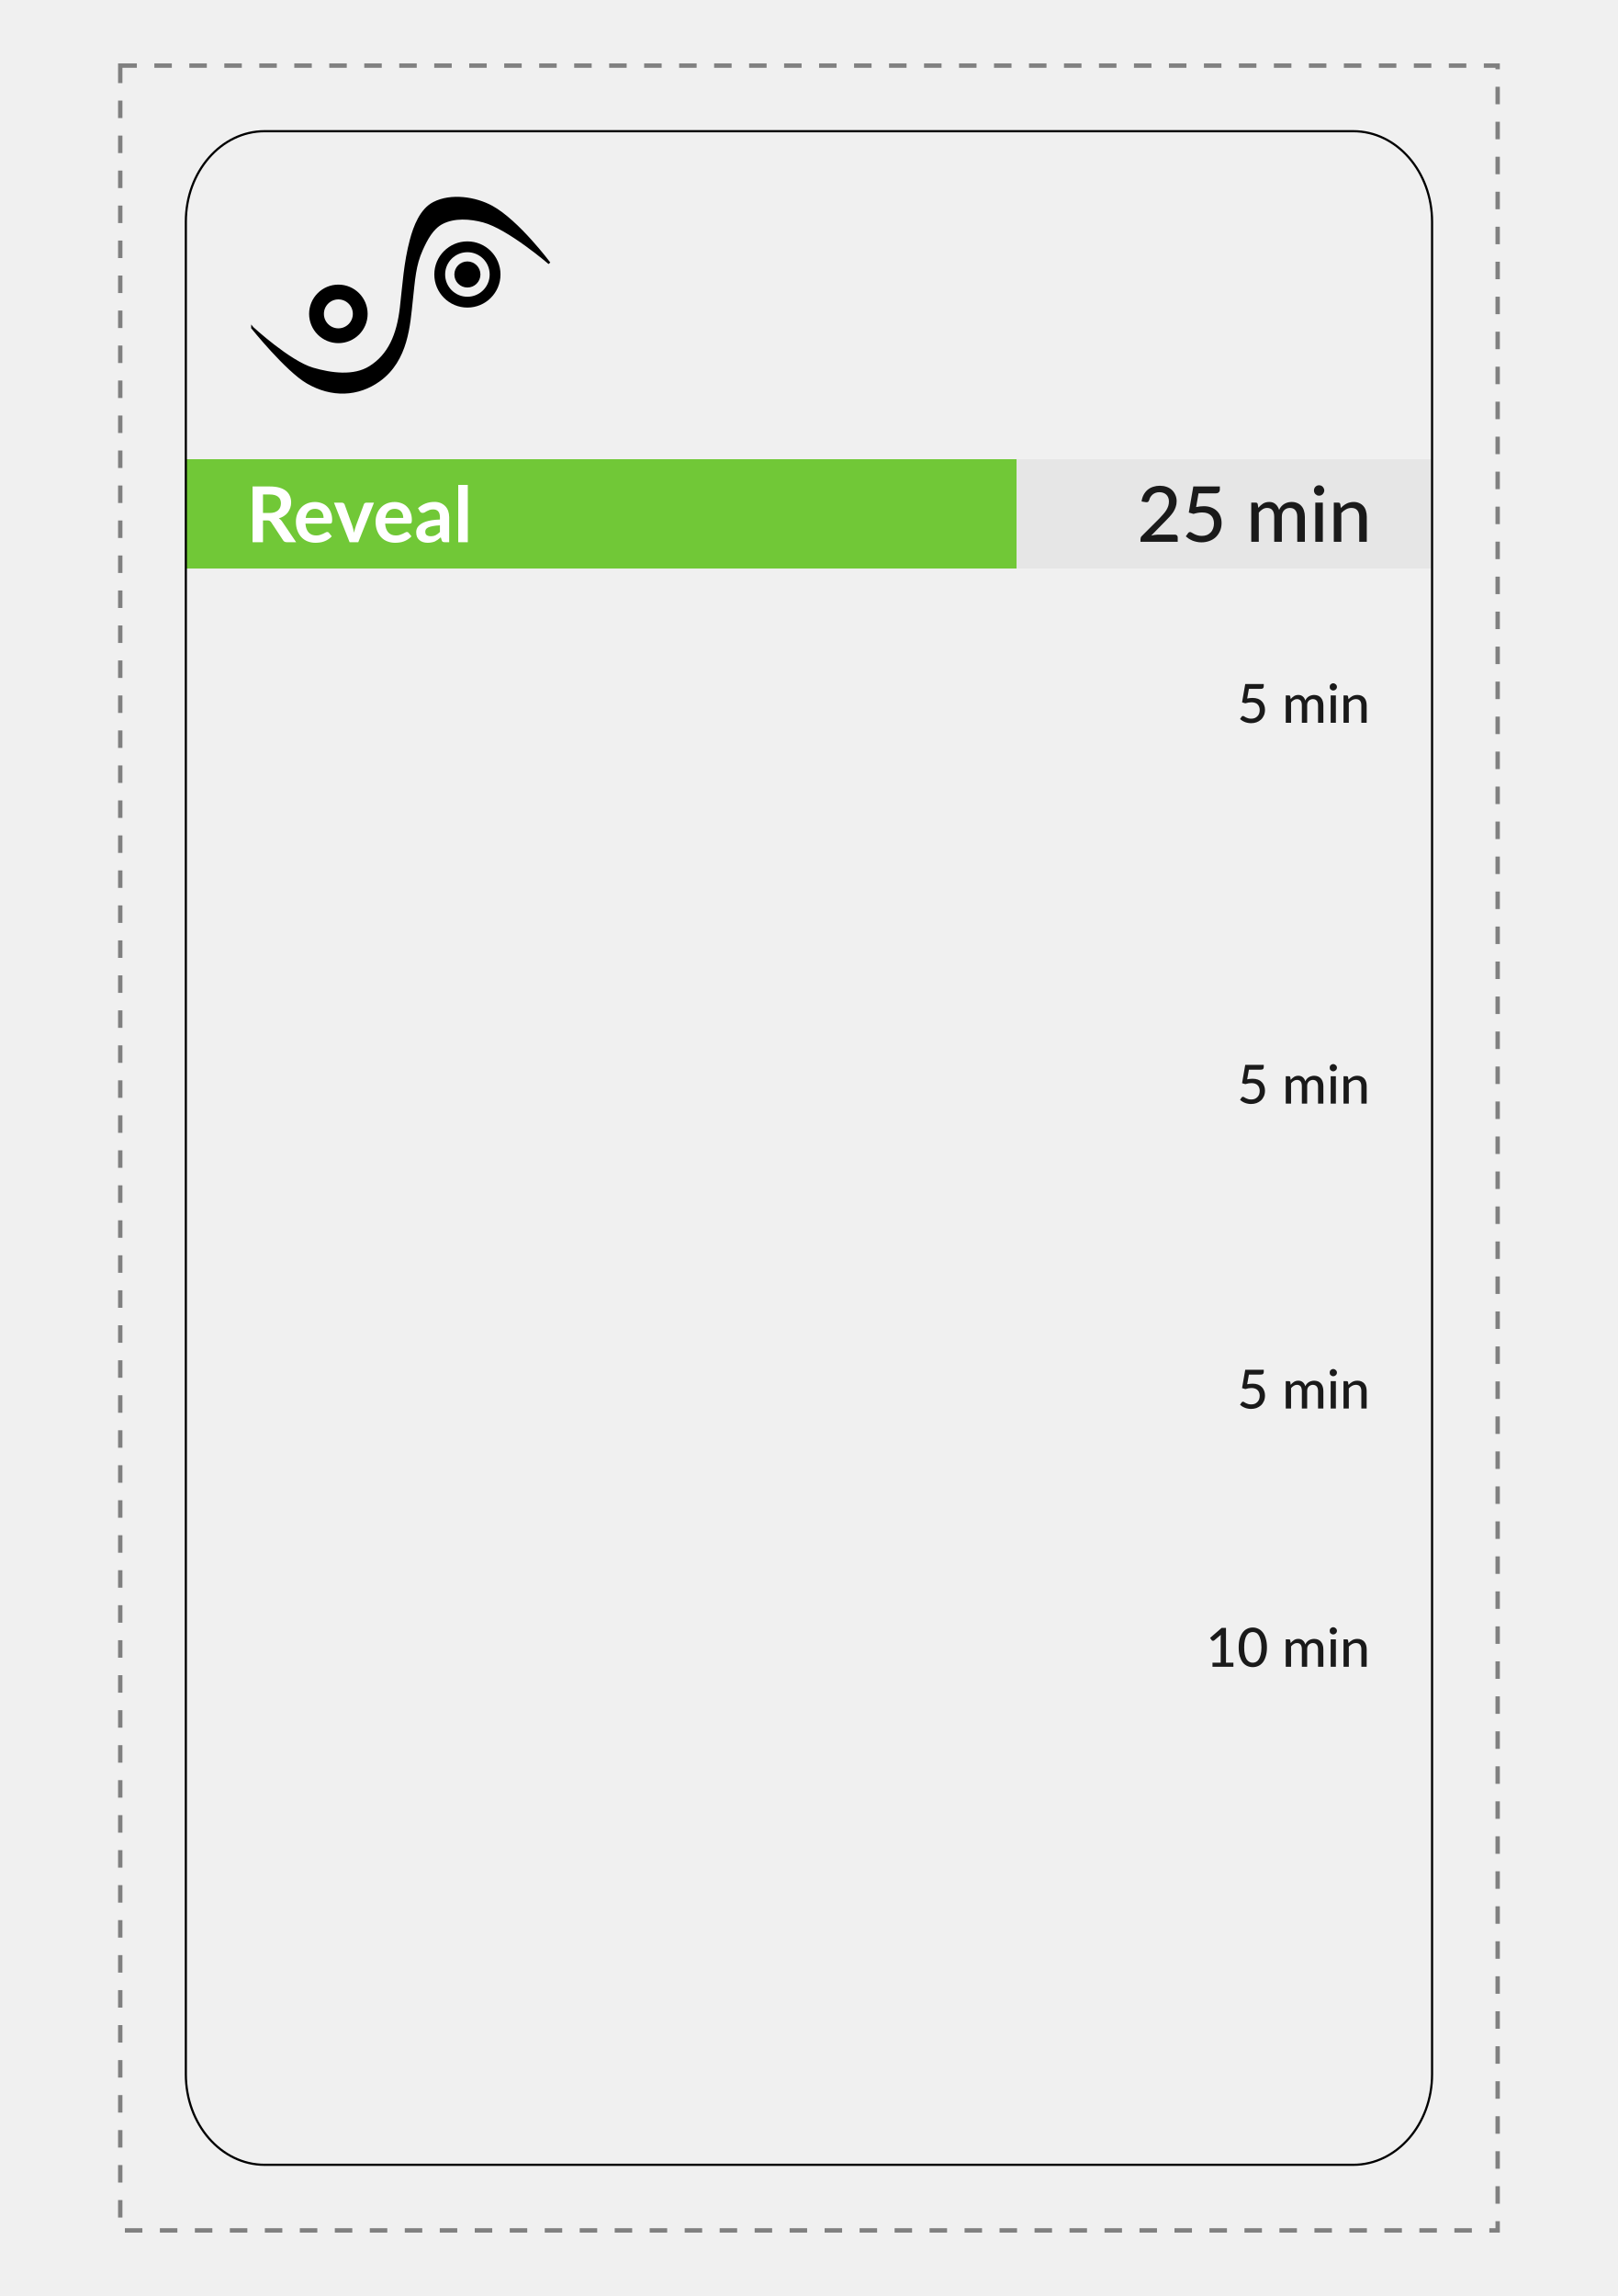
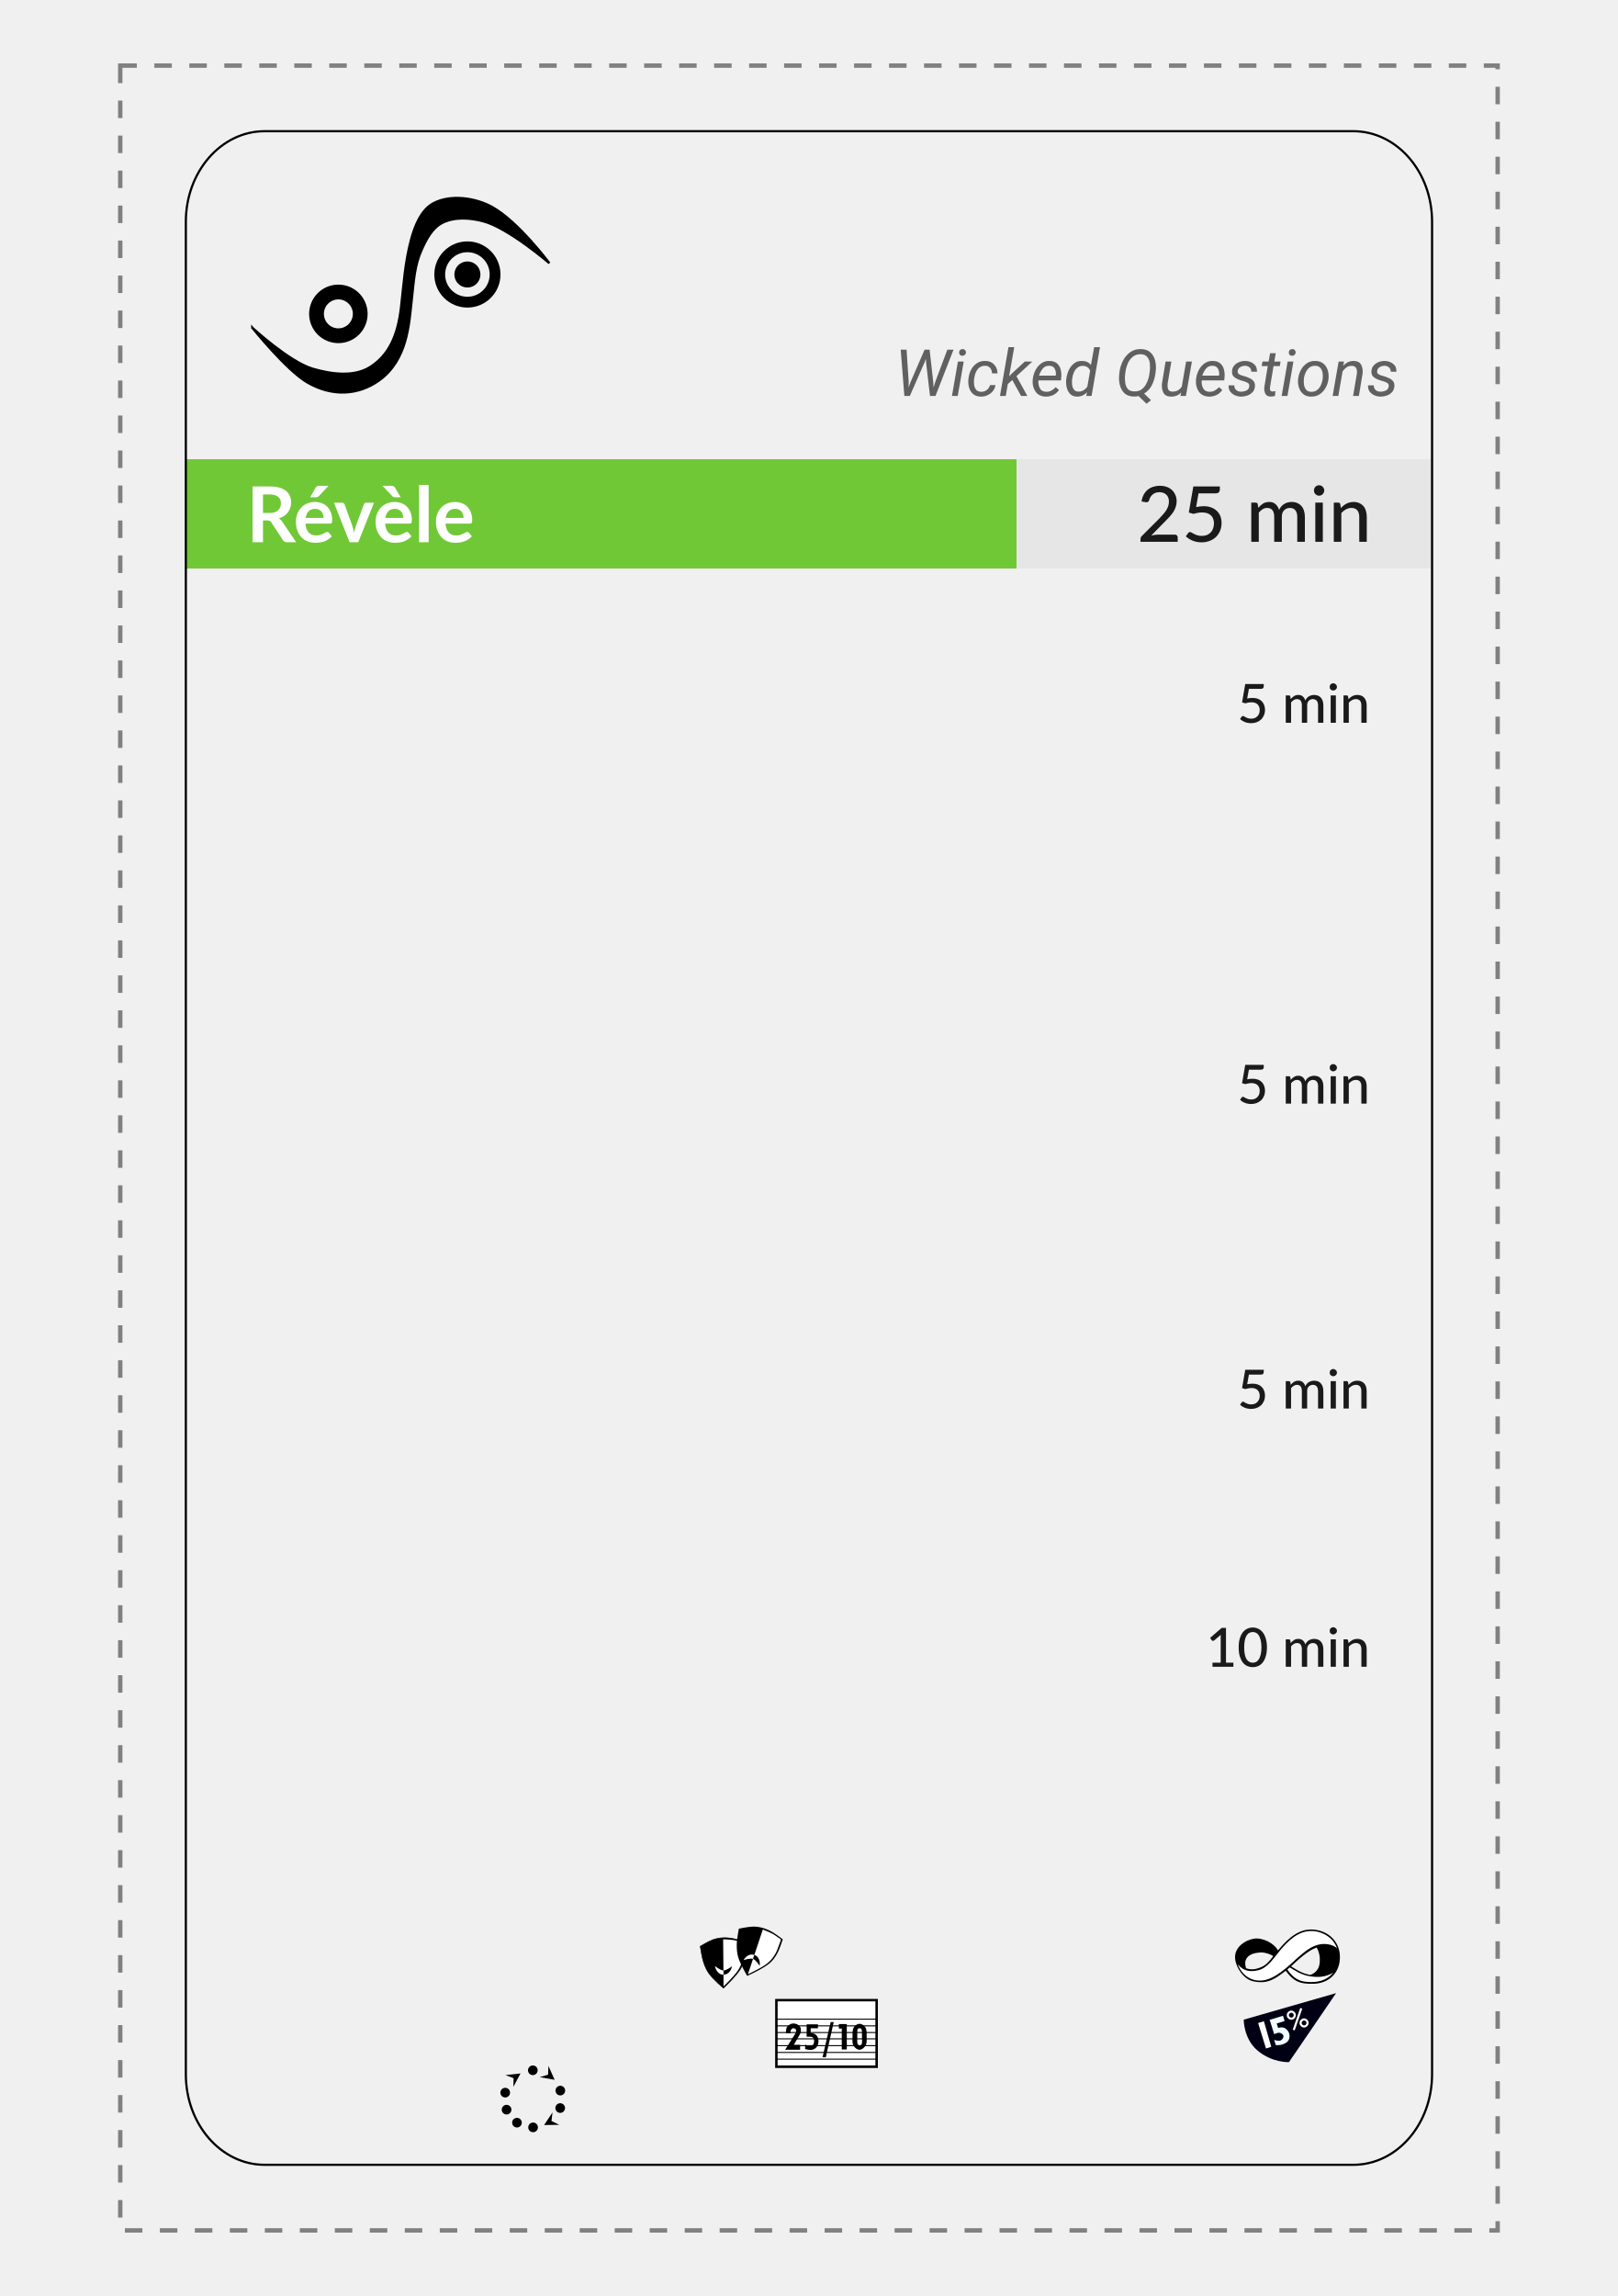
<svg xmlns="http://www.w3.org/2000/svg" xmlns:xlink="http://www.w3.org/1999/xlink" width="74mm" height="105mm" viewBox="0 0 262.205 372.047" id="svg2" version="1.1" enable-background="new">
  <defs id="defs4" />
  <g id="layer1" transform="translate(0,-680.315)" style="display:inline">
    <path style="fill:none;fill-rule:evenodd;stroke:#808080;stroke-width:0.709;stroke-linecap:butt;stroke-linejoin:miter;stroke-miterlimit:4;stroke-dasharray:2.835, 2.835;stroke-dashoffset:0;stroke-opacity:1" d="m 19.488,690.945 0,350.787 223.228,0 0,-350.787 z" id="path3350" transform="translate(4.3385302e-7,8.6660179e-6)" />
  </g>
  <g id="layer2" style="display:inline">
    <path style="fill:none;fill-opacity:1;stroke:none;stroke-width:0.709;stroke-miterlimit:4;stroke-dasharray:2.835, 2.835;stroke-dashoffset:0;stroke-opacity:1" d="m 42.884,21.259 c -7.071,0 -12.766,6.545 -12.766,14.674 l 0,38.477 201.969,0 0,-38.477 c 0,-8.129 -5.692,-14.674 -12.764,-14.674 l -176.439,0 z" id="rect4195-3" />
  </g>
  <g id="layer8" style="display:inline">
    <rect style="display:inline;fill:#71c837;fill-opacity:1;stroke:none;stroke-width:1;stroke-miterlimit:4;stroke-dasharray:none;stroke-dashoffset:0;stroke-opacity:1" id="rect4178" width="134.646" height="17.717" x="30.118" y="74.409" />
    <text xml:space="preserve" style="font-style:normal;font-weight:normal;line-height:0%;font-family:sans-serif;letter-spacing:0px;word-spacing:0px;display:inline;fill:#000000;fill-opacity:1;stroke:none;stroke-width:1px;stroke-linecap:butt;stroke-linejoin:miter;stroke-opacity:1" x="39.935" y="87.861" id="text4180">
-       <tspan id="tspan4182" x="39.935" y="87.861" style="font-style:normal;font-variant:normal;font-weight:bold;font-stretch:normal;font-size:12.5px;line-height:1.25;font-family:Lato;-inkscape-font-specification:'Lato Bold';fill:#ffffff">Reveal</tspan>
+       <tspan id="tspan4182" x="39.935" y="87.861" style="font-style:normal;font-variant:normal;font-weight:bold;font-stretch:normal;font-size:12.5px;line-height:1.25;font-family:Lato;-inkscape-font-specification:'Lato Bold';fill:#ffffff">Révèle</tspan>
    </text>
    <rect y="74.409" x="164.764" height="17.717" width="67.323" id="rect4191" style="display:inline;fill:#e6e6e6;fill-opacity:1;stroke:none;stroke-width:1;stroke-miterlimit:4;stroke-dasharray:none;stroke-dashoffset:0;stroke-opacity:1" />
    <text xml:space="preserve" style="font-style:normal;font-weight:normal;line-height:0%;font-family:sans-serif;letter-spacing:0px;word-spacing:0px;fill:#1a1a1a;fill-opacity:1;stroke:none;stroke-width:1px;stroke-linecap:butt;stroke-linejoin:miter;stroke-opacity:1" x="184.268" y="87.79" id="text4193">
      <tspan id="tspan4195" x="184.268" y="87.79" style="font-style:normal;font-variant:normal;font-weight:500;font-stretch:normal;font-size:12.5px;line-height:1.25;font-family:Lato;-inkscape-font-specification:'Lato Medium';fill:#1a1a1a">25 min</tspan>
    </text>
  </g>
  <g id="layer7">
-     <path style="fill:none;fill-rule:evenodd;stroke:none;stroke-width:1px;stroke-linecap:butt;stroke-linejoin:miter;stroke-opacity:1" d="m 99.213,31.89 0,31.89 122.244,0 0,-31.89 z" id="path4300_wqb" />
+     <path style="fill:none;fill-rule:evenodd;stroke:none;stroke-width:1.058px;stroke-linecap:butt;stroke-linejoin:miter;stroke-opacity:1" d="M 89.369,32.103 V 63.567 H 228.019 V 32.103 Z" id="path4300_wqb" />
    <flowRoot xml:space="preserve" style="font-style:normal;font-weight:normal;line-height:0.01%;font-family:sans-serif;text-align:end;letter-spacing:0px;word-spacing:0px;text-anchor:end;fill:#000000;fill-opacity:1;stroke:none;stroke-width:1px;stroke-linecap:butt;stroke-linejoin:miter;stroke-opacity:1" id="flowRoot4271" transform="translate(0,6.827254)">
      <flowRegion id="flowRegion4273">
        <use x="0" y="0" xlink:href="#path4300_wqb" id="use4275" width="100%" height="100%" />
      </flowRegion>
-       <flowPara style="font-style:normal;font-variant:normal;font-weight:bold;font-stretch:normal;font-size:13.375px;line-height:1.25;font-family:Roboto;-inkscape-font-specification:'Roboto Bold';text-align:end;text-anchor:end" id="flowPara4277">Wicked Questions</flowPara>
+       <flowPara style="font-style:normal;font-variant:normal;font-weight:bold;font-stretch:normal;font-size:13.375px;line-height:1.25;font-family:Roboto;-inkscape-font-specification:'Roboto Bold';text-align:end;text-anchor:end" id="flowPara4277">Questions Percutantes</flowPara>
    </flowRoot>
+     <text xml:space="preserve" style="font-style:italic;font-variant:normal;font-weight:normal;font-stretch:normal;font-size:10.547px;line-height:1.15;font-family:Roboto;-inkscape-font-specification:'Roboto, Italic';font-variant-ligatures:normal;font-variant-caps:normal;font-variant-numeric:normal;font-variant-east-asian:normal;font-variation-settings:normal;direction:ltr;display:inline;vector-effect:none;fill:#000000;fill-opacity:0.6;stroke:none;stroke-width:0.938px;stroke-linecap:butt;stroke-linejoin:miter;stroke-miterlimit:4;stroke-dasharray:none;stroke-dashoffset:0;stroke-opacity:1;-inkscape-stroke:none;enable-background:new;stop-color:#000000" x="144.968" y="64.16" id="text5">
+       <tspan id="tspan5" x="144.968" y="64.16" style="stroke-width:0.938px">Wicked Questions</tspan>
+     </text>
  </g>
  <g id="layer6" style="display:inline">
-     <path style="fill:none;fill-rule:evenodd;stroke:none;stroke-width:1px;stroke-linecap:butt;stroke-linejoin:miter;stroke-opacity:1" d="m 40.748,31.89 0,31.89 53.15,0 0,-31.89 z" id="path4213" />
+     <path style="fill:none;fill-rule:evenodd;stroke:none;stroke-width:1px;stroke-linecap:butt;stroke-linejoin:miter;stroke-opacity:1" d="m 40.748,31.89 v 31.89 h 53.15 v -31.89 z" id="path4213" />
    <g transform="matrix(1.42084,0,0,1.420841,-127.9386,17.93971)" id="layer12">
      <g id="g4716">
        <path style="fill:#000000;fill-opacity:1;stroke:#000000;stroke-width:0.265px;stroke-linecap:butt;stroke-linejoin:miter;stroke-opacity:1" d="m 118.826,24.757 c 0,0 4.231,3.901 6.898,4.677 2.088,0.608 4.678,0.966 6.52,-0.189 2.167,-1.358 3.176,-3.633 3.544,-6.804 0.306,-2.642 0.436,-5.072 1.134,-7.701 0.403,-1.52 1.134,-3.449 2.599,-4.205 1.963,-1.013 4.748,-0.596 6.615,0.425 2.996,1.64 6.567,6.426 6.567,6.426 0,0 -4.648,-4.001 -7.512,-4.772 -1.522,-0.41 -3.326,-0.537 -4.725,0.189 -1.127,0.585 -1.793,1.867 -2.315,3.024 -0.819,1.814 -0.886,3.396 -1.158,5.859 -0.296,2.677 -0.486,6.759 -3.709,9.071 -2.418,1.735 -5.407,1.843 -8.174,0.236 -2.39,-1.388 -6.284,-6.237 -6.284,-6.237 z" id="path4704" />
        <circle style="opacity:1;fill:none;fill-opacity:1;stroke:#000000;stroke-width:1.687;stroke-linecap:round;stroke-miterlimit:4;stroke-dasharray:none;stroke-opacity:1" id="path4706" cx="128.64" cy="23.17" r="2.494" />
        <circle style="opacity:1;fill:none;fill-opacity:1;stroke:#000000;stroke-width:1.234;stroke-linecap:round;stroke-miterlimit:4;stroke-dasharray:none;stroke-opacity:1" id="path4708" cx="143.357" cy="18.677" r="3.157" />
        <circle style="opacity:1;fill:#000000;fill-opacity:1;stroke:none;stroke-width:2.197;stroke-linecap:round;stroke-miterlimit:4;stroke-dasharray:none;stroke-opacity:1" id="path4710" cx="143.357" cy="18.677" r="1.487" />
      </g>
    </g>
  </g>
  <g id="layer5" style="display:inline">
    <rect style="fill:none;fill-opacity:1;stroke:#000000;stroke-width:0.354;stroke-miterlimit:4;stroke-dasharray:none;stroke-dashoffset:0;stroke-opacity:1" id="rect4187" width="201.969" height="329.528" x="30.118" y="21.26" ry="14.674" rx="12.764" />
  </g>
  <g id="layer9" style="display:inline">
    <path style="fill:none;fill-rule:evenodd;stroke:none;stroke-width:1.037px;stroke-linecap:butt;stroke-linejoin:miter;stroke-opacity:1" d="M 36.108,98.116 V 340.157 H 187.533 V 98.116 H 36.108" id="path4245_wqb" />
    <flowRoot xml:space="preserve" style="font-style:normal;font-weight:normal;line-height:0.85;font-family:sans-serif;letter-spacing:0px;word-spacing:0px;fill:#000000;fill-opacity:1;stroke:none;stroke-width:1px;stroke-linecap:butt;stroke-linejoin:miter;stroke-opacity:1" id="flowRoot4251">
      <flowRegion id="flowRegion4253" style="line-height:0.85">
        <use x="0" y="0" xlink:href="#path4245_wqb" id="use4255" width="100%" height="100%" />
      </flowRegion>
      <flowPara id="flowPara4257" style="font-style:normal;font-variant:normal;font-weight:bold;font-stretch:normal;font-size:8.75px;line-height:0.85;font-family:Roboto;-inkscape-font-specification:'Roboto Bold';fill:#999999;fill-opacity:1">Etapes</flowPara>
      <flowPara style="font-style:normal;font-variant:normal;font-weight:normal;font-stretch:normal;font-size:8.75px;line-height:0.85;font-family:Lato;-inkscape-font-specification:Lato;fill:#1a1a1a;fill-opacity:1" id="flowPara4324">Introduire le concept de "Wicked Questions" et de paradoxe.</flowPara>
      <flowPara style="font-style:normal;font-variant:normal;font-weight:normal;font-stretch:normal;font-size:8.75px;line-height:0.85;font-family:Lato;-inkscape-font-specification:Lato;fill:#1a1a1a;fill-opacity:1" id="flowPara4340">Donnez le modèle suivant : "Comment se fait-il que nous soyons ... et que nous soyons ... simultanément ?"</flowPara>
      <flowPara style="font-style:normal;font-variant:normal;font-weight:normal;font-stretch:normal;font-size:8.75px;line-height:0.85;font-family:Lato;-inkscape-font-specification:Lato;fill:#1a1a1a;fill-opacity:1" id="flowPara4316"> </flowPara>
      <flowPara style="font-style:normal;font-variant:normal;font-weight:normal;font-stretch:normal;font-size:8.75px;line-height:0.85;font-family:Lato;-inkscape-font-specification:Lato;fill:#1a1a1a;fill-opacity:1" id="flowPara4318">D'abord seul, puis en petits groupes, générez des paires d'opposés ou de paradoxes en utilisant le format ci-dessus.</flowPara>
      <flowPara style="font-style:normal;font-variant:normal;font-weight:normal;font-stretch:normal;font-size:8.75px;line-height:0.85;font-family:Lato;-inkscape-font-specification:Lato;fill:#1a1a1a;fill-opacity:1" id="flowPara4320"> </flowPara>
      <flowPara style="font-style:normal;font-variant:normal;font-weight:normal;font-stretch:normal;font-size:8.75px;line-height:0.85;font-family:Lato;-inkscape-font-specification:Lato;fill:#1a1a1a;fill-opacity:1" id="flowPara4322">Chaque groupe sélectionne sa question la plus percutante et la partage avec l'ensemble du groupe.</flowPara>
      <flowPara style="font-style:normal;font-variant:normal;font-weight:normal;font-stretch:normal;font-size:8.75px;line-height:0.85;font-family:Lato;-inkscape-font-specification:Lato;fill:#1a1a1a;fill-opacity:1" id="flowPara4326"> </flowPara>
      <flowPara style="font-style:normal;font-variant:normal;font-weight:normal;font-stretch:normal;font-size:8.75px;line-height:0.85;font-family:Lato;-inkscape-font-specification:Lato;fill:#1a1a1a;fill-opacity:1" id="flowPara4344">L'ensemble du groupe sélectionne les questions les plus percutantes et les affine.</flowPara>
    </flowRoot>
  </g>
  <g id="layer4" style="display:inline">
    <text id="text4227" y="117.124" x="200.497" style="font-style:normal;font-weight:normal;line-height:0%;font-family:sans-serif;letter-spacing:0px;word-spacing:0px;fill:#1a1a1a;fill-opacity:1;stroke:none;stroke-width:1px;stroke-linecap:butt;stroke-linejoin:miter;stroke-opacity:1" xml:space="preserve">
      <tspan style="font-style:normal;font-variant:normal;font-weight:500;font-stretch:normal;font-size:8.75px;line-height:1.25;font-family:Lato;-inkscape-font-specification:'Lato Medium';fill:#1a1a1a" y="117.124" x="200.497" id="tspan4229">5 min</tspan>
    </text>
    <text id="text4231" y="178.831" x="200.497" style="font-style:normal;font-weight:normal;line-height:0%;font-family:sans-serif;letter-spacing:0px;word-spacing:0px;fill:#1a1a1a;fill-opacity:1;stroke:none;stroke-width:1px;stroke-linecap:butt;stroke-linejoin:miter;stroke-opacity:1" xml:space="preserve">
      <tspan style="font-style:normal;font-variant:normal;font-weight:500;font-stretch:normal;font-size:8.75px;line-height:1.25;font-family:Lato;-inkscape-font-specification:'Lato Medium';fill:#1a1a1a" y="178.831" x="200.497" id="tspan4233">5 min</tspan>
    </text>
    <path style="fill:none;fill-rule:evenodd;stroke:none;stroke-width:1px;stroke-linecap:butt;stroke-linejoin:miter;stroke-opacity:1" d="m 194.882,102.756 v 237.402 h 26.575 V 102.756 Z" id="path4239" />
    <text xml:space="preserve" style="font-style:normal;font-weight:normal;line-height:0%;font-family:sans-serif;letter-spacing:0px;word-spacing:0px;fill:#1a1a1a;fill-opacity:1;stroke:none;stroke-width:1px;stroke-linecap:butt;stroke-linejoin:miter;stroke-opacity:1" x="200.497" y="228.243" id="text4424">
      <tspan id="tspan4426" x="200.497" y="228.243" style="font-style:normal;font-variant:normal;font-weight:500;font-stretch:normal;font-size:8.75px;line-height:1.25;font-family:Lato;-inkscape-font-specification:'Lato Medium';fill:#1a1a1a">5 min</tspan>
    </text>
    <text id="text4428" y="270.082" x="195.421" style="font-style:normal;font-weight:normal;line-height:0%;font-family:sans-serif;letter-spacing:0px;word-spacing:0px;fill:#1a1a1a;fill-opacity:1;stroke:none;stroke-width:1px;stroke-linecap:butt;stroke-linejoin:miter;stroke-opacity:1" xml:space="preserve">
      <tspan style="font-style:normal;font-variant:normal;font-weight:500;font-stretch:normal;font-size:8.75px;line-height:1.25;font-family:Lato;-inkscape-font-specification:'Lato Medium';fill:#1a1a1a" y="270.082" x="195.421" id="tspan4430">10 min</tspan>
    </text>
  </g>
  <g id="layer10" style="display:inline">
    <path style="fill:none;fill-rule:evenodd;stroke:none;stroke-width:1px;stroke-linecap:butt;stroke-linejoin:miter;stroke-opacity:1" d="m 40.748,269.282 v 70.876 H 221.457 v -70.876 z" id="path4343_wqb" />
-     <flowRoot xml:space="preserve" style="font-style:normal;font-weight:normal;line-height:0.01%;font-family:sans-serif;letter-spacing:0px;word-spacing:0px;fill:#000000;fill-opacity:1;stroke:none;stroke-width:1px;stroke-linecap:butt;stroke-linejoin:miter;stroke-opacity:1" id="flowRoot4351" transform="translate(-3.75,38.03125)">
+     <flowRoot xml:space="preserve" style="font-style:normal;font-weight:normal;line-height:0.01%;font-family:sans-serif;letter-spacing:0px;word-spacing:0px;fill:#000000;fill-opacity:1;stroke:none;stroke-width:1px;stroke-linecap:butt;stroke-linejoin:miter;stroke-opacity:1" id="flowRoot4351" transform="translate(-3.75,32.40625)">
      <flowRegion id="flowRegion4353">
        <use x="0" y="0" xlink:href="#path4343_wqb" id="use4355" width="100%" height="100%" />
      </flowRegion>
      <flowPara id="flowPara4357" style="font-style:normal;font-variant:normal;font-weight:bold;font-stretch:normal;font-size:8.75px;line-height:1.25;font-family:Roboto;-inkscape-font-specification:'Roboto Bold';fill:#999999;fill-opacity:1">Fonctionne Avec</flowPara>
-       <flowPara id="flowPara4359" style="font-style:normal;font-variant:normal;font-weight:normal;font-stretch:normal;font-size:8.75px;line-height:1.25;font-family:Lato;-inkscape-font-specification:Lato;fill:#1a1a1a">Improv Prototyping, Ecocycle Planning, 25/10 Crowd Sourcing, 15% Solutions, 1-2-4-All</flowPara>
+       <flowPara id="flowPara4359" style="font-style:normal;font-variant:normal;font-weight:normal;font-stretch:normal;font-size:8.75px;line-height:1.25;font-family:Lato;-inkscape-font-specification:Lato;fill:#1a1a1a">Improv Prototyping          Ecocycle Planning 25/10 Crowd Sourcing             15% Solutions 1-2-4-Tous</flowPara>
    </flowRoot>
+     <g transform="matrix(0.2903862,0,0,0.2903862,60.84047,293.4325)" id="layer16" style="display:inline;enable-background:new">
+       <g id="g5009">
+         <path style="fill:#000000;fill-opacity:1;stroke:#000000;stroke-width:0.265px;stroke-linecap:butt;stroke-linejoin:miter;stroke-opacity:1" d="m 181.271,75.565 c 0,0 4.659,-2.832 7.212,-3.727 1.62,-0.568 3.336,-0.896 5.048,-1.01 1.941,-0.13 3.907,0.039 5.823,0.372 2.406,0.418 7.041,2.027 7.041,2.027 0,0 0.13,5.766 -0.399,8.58 -0.401,2.134 -0.995,4.292 -2.081,6.171 -2.442,4.227 -9.682,10.988 -9.682,10.988 0,0 -5.855,-5.032 -8.071,-8.147 -1.316,-1.849 -2.264,-3.966 -3,-6.113 -1.008,-2.944 -1.892,-9.142 -1.892,-9.142 z" id="path4934-2" />
+         <path style="fill:#ffffff;fill-opacity:1;stroke:none;stroke-width:0.265px;stroke-linecap:butt;stroke-linejoin:miter;stroke-opacity:1" d="m 194.318,97.94 -0.248,-26.272 c 0,0 4.102,0.138 6.116,0.497 1.806,0.322 5.303,1.475 5.303,1.475 0,0 0.005,6.453 -0.278,7.914 -0.711,3.665 -1.357,5.171 -2.941,7.58 -2.149,3.267 -7.951,8.806 -7.951,8.806 z" id="path4936-4" />
+         <path style="fill:#000000;fill-opacity:1;stroke:none;stroke-width:0.265px;stroke-linecap:butt;stroke-linejoin:miter;stroke-opacity:1" d="m 202.831,65.768 c 0,0 5.326,-1.164 8.032,-1.181 1.716,-0.011 3.446,0.237 5.103,0.685 1.878,0.508 3.682,1.307 5.386,2.244 2.14,1.177 6,4.205 6,4.205 0,0 -1.751,5.496 -3.166,7.985 -1.073,1.887 -2.336,3.735 -3.974,5.16 -3.683,3.205 -12.727,7.246 -12.727,7.246 0,0 -3.902,-6.662 -4.986,-10.328 -0.644,-2.177 -0.852,-4.486 -0.85,-6.756 0.003,-3.112 1.181,-9.26 1.181,-9.26 z" id="path4934" />
+         <path style="fill:#ffffff;fill-opacity:1;stroke:none;stroke-width:0.265px;stroke-linecap:butt;stroke-linejoin:miter;stroke-opacity:1" d="m 207.901,91.168 8.302,-24.927 c 0,0 3.835,1.464 5.622,2.457 1.604,0.891 4.536,3.118 4.536,3.118 0,0 -2.092,6.105 -2.835,7.394 -1.863,3.235 -2.963,4.45 -5.244,6.213 -3.094,2.392 -10.381,5.745 -10.381,5.745 z" id="path4936" />
+         <path style="fill:#000000;fill-opacity:1;stroke:none;stroke-width:0.265px;stroke-linecap:butt;stroke-linejoin:miter;stroke-opacity:1" d="m 194.233,89.071 c 1.783,0.03 4.783,-2.341 4.783,-2.341 0,0 -0.677,4.57 -4.76,4.678 z" id="path4995" />
+         <path style="fill:#ffffff;fill-opacity:1;stroke:none;stroke-width:0.265px;stroke-linecap:butt;stroke-linejoin:miter;stroke-opacity:1" d="m 194.256,91.408 c -3.954,0.105 -4.795,-4.845 -4.795,-4.845 0,0 2.984,2.478 4.772,2.508 z" id="path4956" />
+         <path style="fill:#ffffff;fill-opacity:1;stroke:none;stroke-width:0.265px;stroke-linecap:butt;stroke-linejoin:miter;stroke-opacity:1" d="m 210.748,82.612 c -1.674,-0.59 -5.29,0.697 -5.29,0.697 0,0 2.119,-4.096 6.023,-2.897 z" id="path4999" />
+         <path style="fill:#000007;fill-opacity:1;stroke:none;stroke-width:0.265px;stroke-linecap:butt;stroke-linejoin:miter;stroke-opacity:1" d="m 211.481,80.411 c 3.781,1.161 2.979,6.103 2.979,6.103 0,0 -2.017,-3.305 -3.713,-3.903 z" id="path4956-9" />
+       </g>
+     </g>
+     <g style="display:inline;enable-background:new" transform="matrix(0.443918,0,0,0.443918,33.41268,263.4618)" id="layer35">
+       <g id="g4844">
+         <path id="path4829" transform="matrix(0.2645833,0,0,0.2645833,375.6177,110.819)" d="M 105.398,0.006 C 83.511,-0.406 67.947,18.808 59.234,28.896 54.19,19.114 38.222,10.793 26.064,12.693 14.173,14.552 0.242,23.855 0.004,37.686 -0.211,50.158 10.912,68.232 24.689,71.391 45.706,76.209 56.366,67.083 69.953,56.959 80.108,70.708 88.417,75.646 109.041,74.869 130.162,74.073 144.935,59.264 144.701,37.684 144.452,14.754 126.348,0.4 105.398,0.006 Z m 7.336,24.916 c 3.707,7.047 4.904,13.884 3.898,22.24 -1.04,8.639 -6.994,13.568 -12.955,15.555 -5.044,-0.994 -9.298,-2.334 -13.564,-4.395 -4.292,-2.073 -12.805,-7.451 -12.805,-7.451 0,0 10.697,-10.174 16.473,-14.637 6.936,-5.359 11.998,-9.02 18.953,-11.312 z m -76.848,6.771 c 6.014,0.002 13.264,2.358 16.775,5.152 -4.662,6.267 -9.516,12.041 -16.279,14.979 -6.491,2.819 -13.603,4.51 -21.17,1.605 -1.758,-5.274 -1.661,-10.379 1.146,-14.215 3.901,-5.33 11.747,-7.127 18.342,-7.49 0.389,-0.021 0.785,-0.031 1.186,-0.031 z" style="fill:#000000;fill-opacity:1;stroke:none;stroke-width:1px;stroke-linecap:butt;stroke-linejoin:miter;stroke-opacity:1" />
+         <path style="fill:#ffffff;fill-opacity:1;stroke:none;stroke-width:0.265px;stroke-linecap:butt;stroke-linejoin:miter;stroke-opacity:1" d="m 376.609,123.54 c 1.577,4.004 4.766,6.144 8.661,5.92 5.035,-0.289 10.423,-5.867 12.926,-8.079 2.562,-2.263 5.443,-4.794 8.837,-5.205 2.483,-0.3 4.713,0.456 5.805,1.487 -1.436,-4.145 -5.781,-6.371 -9.609,-6.292 -4.705,0.098 -8.291,3.646 -11.178,7.096 -2.308,2.758 -4.505,6.426 -8.011,7.232 -2.514,0.577 -5.065,0.631 -7.431,-2.159 z" id="path4831" />
+         <path style="fill:#ffffff;fill-opacity:1;stroke:none;stroke-width:0.265px;stroke-linecap:butt;stroke-linejoin:miter;stroke-opacity:1" d="m 394.707,125.447 0.891,-0.782 c 1.859,1.115 4.297,2.795 7.456,3.243 2.817,0.399 5.202,0.445 8.438,-1.294 -2.73,2.993 -5.782,3.652 -9.808,3.316 -2.747,-0.229 -4.774,-1.329 -6.978,-4.483 z" id="path4837" />
+       </g>
+     </g>
+     <g transform="matrix(0.4453423,0,0,0.4453423,65.41949,259.558)" style="display:inline;enable-background:new" id="g1159">
+       <g id="g1158">
+         <rect style="opacity:1;fill:#ffffff;fill-opacity:1;stroke:#000000;stroke-width:0.9;stroke-linecap:round;stroke-miterlimit:4;stroke-dasharray:none;stroke-opacity:1" id="rect1146" width="36.482" height="24.228" x="135.639" y="144.942" />
+         <path style="fill:#000000;fill-opacity:1;stroke:none;stroke-width:0.265px;stroke-linecap:butt;stroke-linejoin:miter;stroke-opacity:1" d="m 141.982,161.214 h 2.282 v 1.769 h -5.44 l 3.638,-5.771 c 0.182,-0.289 0.404,-0.685 0.347,-1.339 -0.035,-0.407 -0.561,-0.705 -0.959,-0.711 -0.376,-0.006 -0.731,0.323 -0.926,0.645 -0.204,0.337 -0.149,1.174 -0.149,1.174 h -1.637 c 0,0 -0.047,-0.632 0,-0.943 0.075,-0.502 0.124,-1.064 0.446,-1.455 0.52,-0.632 1.348,-1.139 2.166,-1.158 0.922,-0.021 2.012,0.406 2.497,1.191 0.484,0.783 0.374,2.028 -0.05,2.762 z" id="path1146" />
+         <path style="fill:#000000;fill-opacity:1;stroke:none;stroke-width:0.265px;stroke-linecap:butt;stroke-linejoin:miter;stroke-opacity:1" d="m 146.1,161.115 v 1.621 c 0,0 1.28,0.341 1.968,0.331 0.789,-0.011 1.583,-0.348 2.1,-0.91 0.56,-0.608 0.806,-1.522 0.794,-2.348 -0.011,-0.759 -0.266,-1.596 -0.794,-2.133 -0.791,-0.805 -2.051,-0.761 -2.051,-0.761 v -1.736 h 2.646 v -1.439 h -4.118 v 4.514 h 1.306 c 0.751,0 1.389,0.458 1.406,1.439 0.011,0.683 -0.083,1.134 -0.43,1.538 -0.252,0.294 -0.672,0.46 -1.058,0.48 -0.622,0.031 -1.769,-0.595 -1.769,-0.595 z" id="path1147" />
+         <path style="fill:#000000;fill-opacity:1;stroke:none;stroke-width:0.265px;stroke-linecap:butt;stroke-linejoin:miter;stroke-opacity:1" d="m 155.377,152.929 h 1.124 l -2.877,12.799 h -1.191 z" id="path1148" />
+         <path style="fill:#000000;fill-opacity:1;stroke:none;stroke-width:0.265px;stroke-linecap:butt;stroke-linejoin:miter;stroke-opacity:1" d="m 158.37,153.64 h 2.894 v 9.244 h -1.836 v -7.607 H 158.37 Z" id="path1149" />
+         <path style="fill:#000000;fill-opacity:1;stroke:none;stroke-width:0.265px;stroke-linecap:butt;stroke-linejoin:miter;stroke-opacity:1" d="m 165.901,153.548 c 0.782,0.003 1.587,0.528 2.035,1.169 0.615,0.88 0.56,2.033 0.546,3.173 -0.014,1.121 0.209,2.552 -0.406,3.585 -0.452,0.76 -1.29,1.51 -2.175,1.52 -0.871,0.01 -1.725,-0.704 -2.175,-1.45 -0.631,-1.046 -0.375,-2.565 -0.375,-3.644 0,-0.982 -0.068,-2.338 0.562,-3.231 0.439,-0.622 1.227,-1.125 1.988,-1.123 z" id="path1150" />
+         <path style="fill:#ffffff;fill-opacity:1;stroke:none;stroke-width:0.265px;stroke-linecap:butt;stroke-linejoin:miter;stroke-opacity:1" d="m 165.901,155.161 c 0.466,-0.004 0.855,0.249 0.865,1.099 0.011,0.85 0.04,2.756 0.047,3.812 0.007,1.056 -0.323,1.296 -0.842,1.31 -0.519,0.014 -0.921,-0.323 -0.912,-1.263 0.009,-0.94 0.002,-2.998 0.023,-3.882 0.021,-0.884 0.368,-1.072 0.819,-1.076 z" id="path1151" />
+         <path style="fill:none;stroke:#000000;stroke-width:0.365;stroke-linecap:butt;stroke-linejoin:miter;stroke-miterlimit:4;stroke-dasharray:none;stroke-opacity:1" d="m 135.639,156.728 h 36.576" id="path1152" />
+         <path style="fill:none;stroke:#000000;stroke-width:0.365;stroke-linecap:butt;stroke-linejoin:miter;stroke-miterlimit:4;stroke-dasharray:none;stroke-opacity:1" d="m 135.593,159.02 h 36.576" id="path1153" />
+         <path style="fill:none;stroke:#000000;stroke-width:0.365;stroke-linecap:butt;stroke-linejoin:miter;stroke-miterlimit:4;stroke-dasharray:none;stroke-opacity:1" d="m 135.593,161.499 h 36.529" id="path1154" />
+         <path style="fill:none;stroke:#000000;stroke-width:0.365;stroke-linecap:butt;stroke-linejoin:miter;stroke-miterlimit:4;stroke-dasharray:none;stroke-opacity:1" d="m 135.546,163.97 h 36.623" id="path1155" />
+         <path style="fill:none;stroke:#000000;stroke-width:0.365;stroke-linecap:butt;stroke-linejoin:miter;stroke-miterlimit:4;stroke-dasharray:none;stroke-opacity:1" d="m 135.593,166.41 h 36.576" id="path1156" />
+         <path style="fill:none;stroke:#000000;stroke-width:0.365;stroke-linecap:butt;stroke-linejoin:miter;stroke-miterlimit:4;stroke-dasharray:none;stroke-opacity:1" d="m 135.639,154.296 h 36.529" id="path1157" />
+         <path style="fill:none;stroke:#000000;stroke-width:0.365;stroke-linecap:butt;stroke-linejoin:miter;stroke-miterlimit:4;stroke-dasharray:none;stroke-opacity:1" d="m 135.593,151.864 h 36.576" id="path1158" />
+       </g>
+     </g>
+     <g transform="matrix(0.5773255,0,0,0.5773255,160.4797,233.0295)" id="g226" style="display:inline;enable-background:new">
+       <g id="g225">
+         <path style="fill:#000014;fill-opacity:1;stroke:none;stroke-width:0.265px;stroke-linecap:butt;stroke-linejoin:miter;stroke-opacity:1" d="M 71.161,163.236 97.086,155.786 83.856,175.163 c 0,0 -4.877,0.206 -8.987,-3.408 -3.76,-3.306 -3.708,-8.519 -3.708,-8.519 z" id="path223" />
+         <path style="fill:#ffffff;fill-opacity:1;stroke:none;stroke-width:0.265px;stroke-linecap:butt;stroke-linejoin:miter;stroke-opacity:1" d="m 75.203,164.188 1.62,-0.501 2.071,7.166 -1.487,0.468 z" id="path224" />
+         <path style="fill:#f0ffff;fill-opacity:1;stroke:none;stroke-width:0.265;stroke-linecap:butt;stroke-linejoin:miter;stroke-miterlimit:4;stroke-dasharray:none;stroke-opacity:1" d="m 80.816,165.541 -0.401,-1.236 2.222,-0.685 -0.451,-1.487 -3.742,1.153 1.27,4.026 c 0,0 0.983,-0.501 1.487,-0.401 0.455,0.091 1.012,0.396 1.102,0.852 0.097,0.484 -0.3,1.052 -0.735,1.286 -0.55,0.297 -1.871,-0.117 -1.871,-0.117 l 0.468,1.437 c 0,0 1.066,0.111 1.837,-0.167 0.95,-0.342 1.435,-0.642 1.787,-1.286 0.302,-0.553 0.304,-1.291 0.1,-1.888 -0.205,-0.602 -0.684,-1.144 -1.244,-1.445 -0.718,-0.386 -1.829,-0.042 -1.829,-0.042 z" id="path225" />
+         <circle style="fill:none;fill-opacity:1;stroke:#ffffff;stroke-width:0.6;stroke-miterlimit:4;stroke-dasharray:none;stroke-opacity:1" id="circle225" cx="84.516" cy="161.975" r="0.979" />
+         <circle style="fill:none;fill-opacity:1;stroke:#ffffff;stroke-width:0.6;stroke-miterlimit:4;stroke-dasharray:none;stroke-opacity:1" id="circle23" cx="88.099" cy="164.155" r="0.979" />
+         <path style="fill:none;stroke:#ffffff;stroke-width:0.6;stroke-linecap:butt;stroke-linejoin:miter;stroke-miterlimit:4;stroke-dasharray:none;stroke-opacity:1" d="m 85.192,166.143 2.121,-6.097" id="path23" />
+       </g>
+     </g>
+     <g transform="matrix(0.4248005,0,0,0.4248005,71.50004,289.6692)" id="g524" style="display:inline;enable-background:new">
+       <g id="g523">
+         <circle style="fill:#000000;fill-opacity:1;stroke:none;stroke-width:1.268;stroke-miterlimit:4;stroke-dasharray:none;stroke-opacity:1" id="circle515" cx="24.427" cy="116.346" r="1.843" />
+         <circle style="fill:#000000;fill-opacity:1;stroke:none;stroke-width:1.268;stroke-miterlimit:4;stroke-dasharray:none;stroke-opacity:1" id="circle516" cx="24.946" cy="122.842" r="1.843" />
+         <circle style="fill:#000000;fill-opacity:1;stroke:none;stroke-width:1.268;stroke-miterlimit:4;stroke-dasharray:none;stroke-opacity:1" id="circle517" cx="28.915" cy="127.803" r="1.843" />
+         <circle style="fill:#000000;fill-opacity:1;stroke:none;stroke-width:1.268;stroke-miterlimit:4;stroke-dasharray:none;stroke-opacity:1" id="circle518" cx="35.057" cy="129.599" r="1.843" />
+         <circle style="fill:#000000;fill-opacity:1;stroke:none;stroke-width:1.268;stroke-miterlimit:4;stroke-dasharray:none;stroke-opacity:1" id="circle519" cx="45.404" cy="122.228" r="1.843" />
+         <circle style="fill:#000000;fill-opacity:1;stroke:none;stroke-width:1.268;stroke-miterlimit:4;stroke-dasharray:none;stroke-opacity:1" id="circle520" cx="45.452" cy="115.566" r="1.843" />
+         <circle style="fill:#000000;fill-opacity:1;stroke:none;stroke-width:1.268;stroke-miterlimit:4;stroke-dasharray:none;stroke-opacity:1" id="circle521" cx="34.963" cy="107.818" r="1.843" />
+         <path style="fill:#000000;fill-opacity:1;stroke:none;stroke-width:0.265px;stroke-linecap:butt;stroke-linejoin:miter;stroke-opacity:1" d="m 24.518,109.657 5.746,-0.628 -2.725,5.104 0.079,-3.314 z" id="path521" />
+         <path style="fill:#000000;fill-opacity:1;stroke:none;stroke-width:0.265px;stroke-linecap:butt;stroke-linejoin:miter;stroke-opacity:1" d="m 40.914,106.183 2.381,5.267 -5.698,-1.005 3.174,-0.954 z" id="path522" />
+         <path style="fill:#000000;fill-opacity:1;stroke:none;stroke-width:0.265px;stroke-linecap:butt;stroke-linejoin:miter;stroke-opacity:1" d="m 45.05,128.625 -5.78,0.073 3.202,-4.819 -0.397,3.291 z" id="path523" />
+       </g>
+     </g>
  </g>
</svg>
